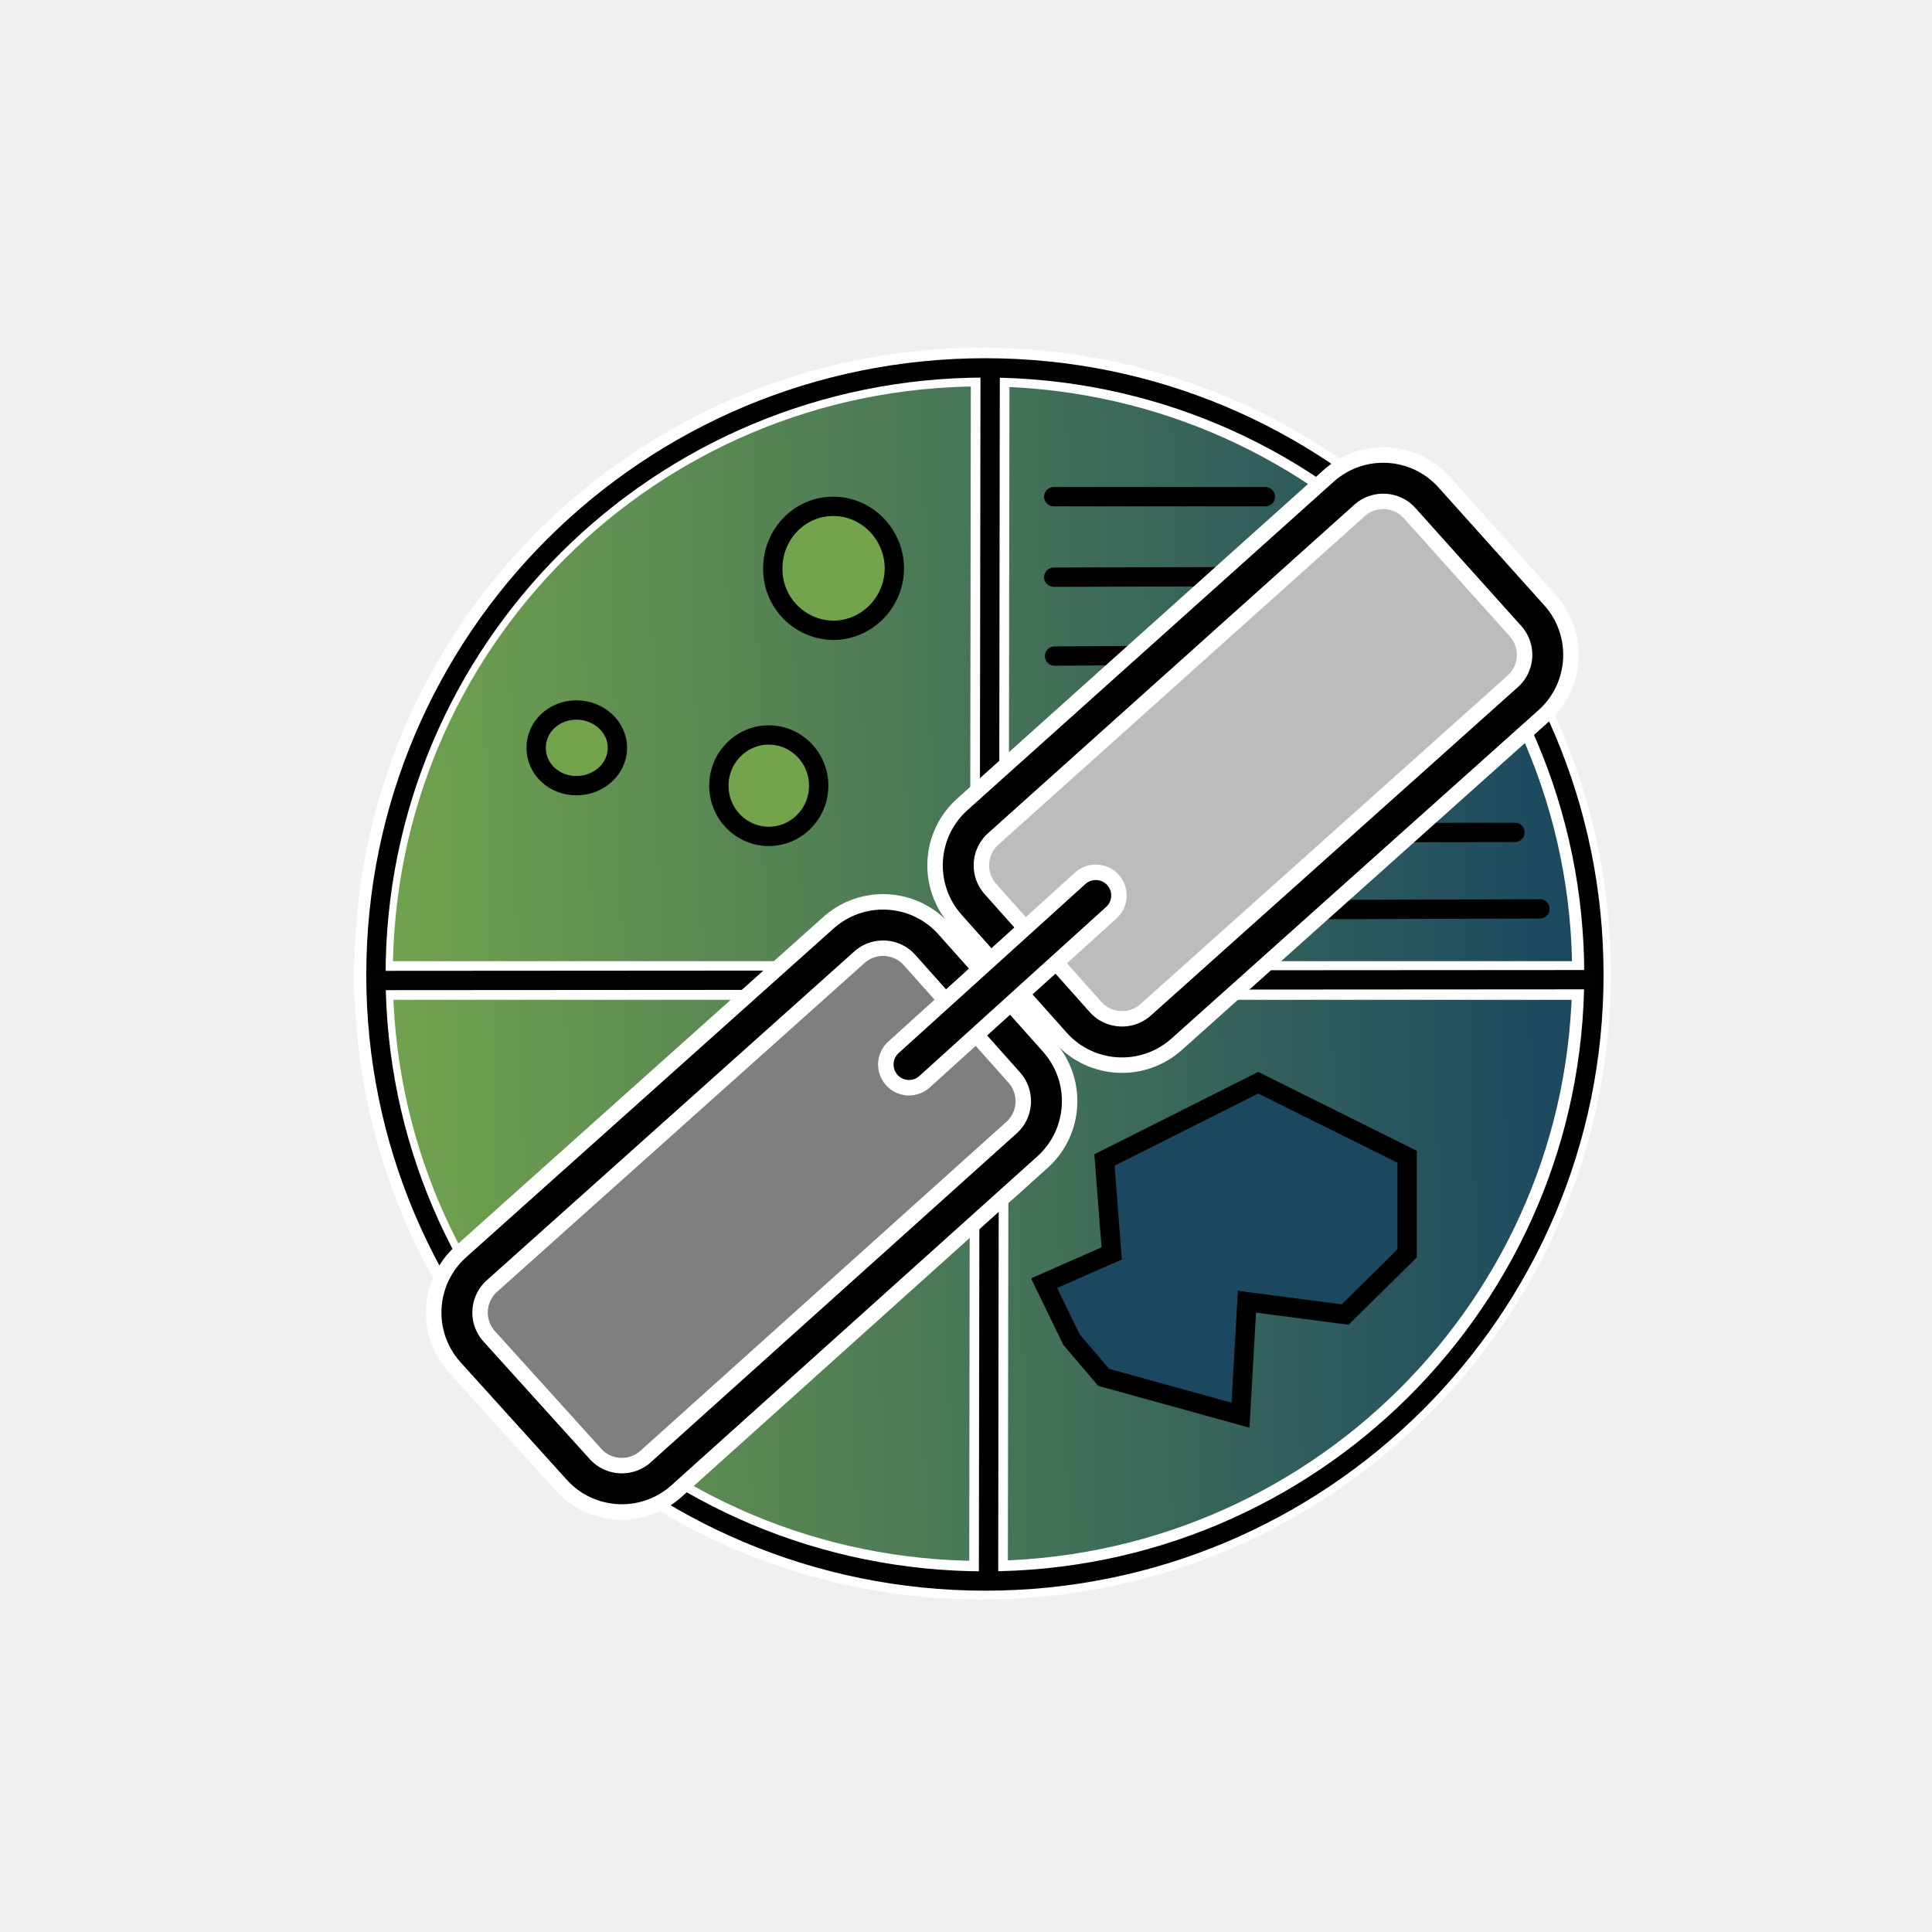
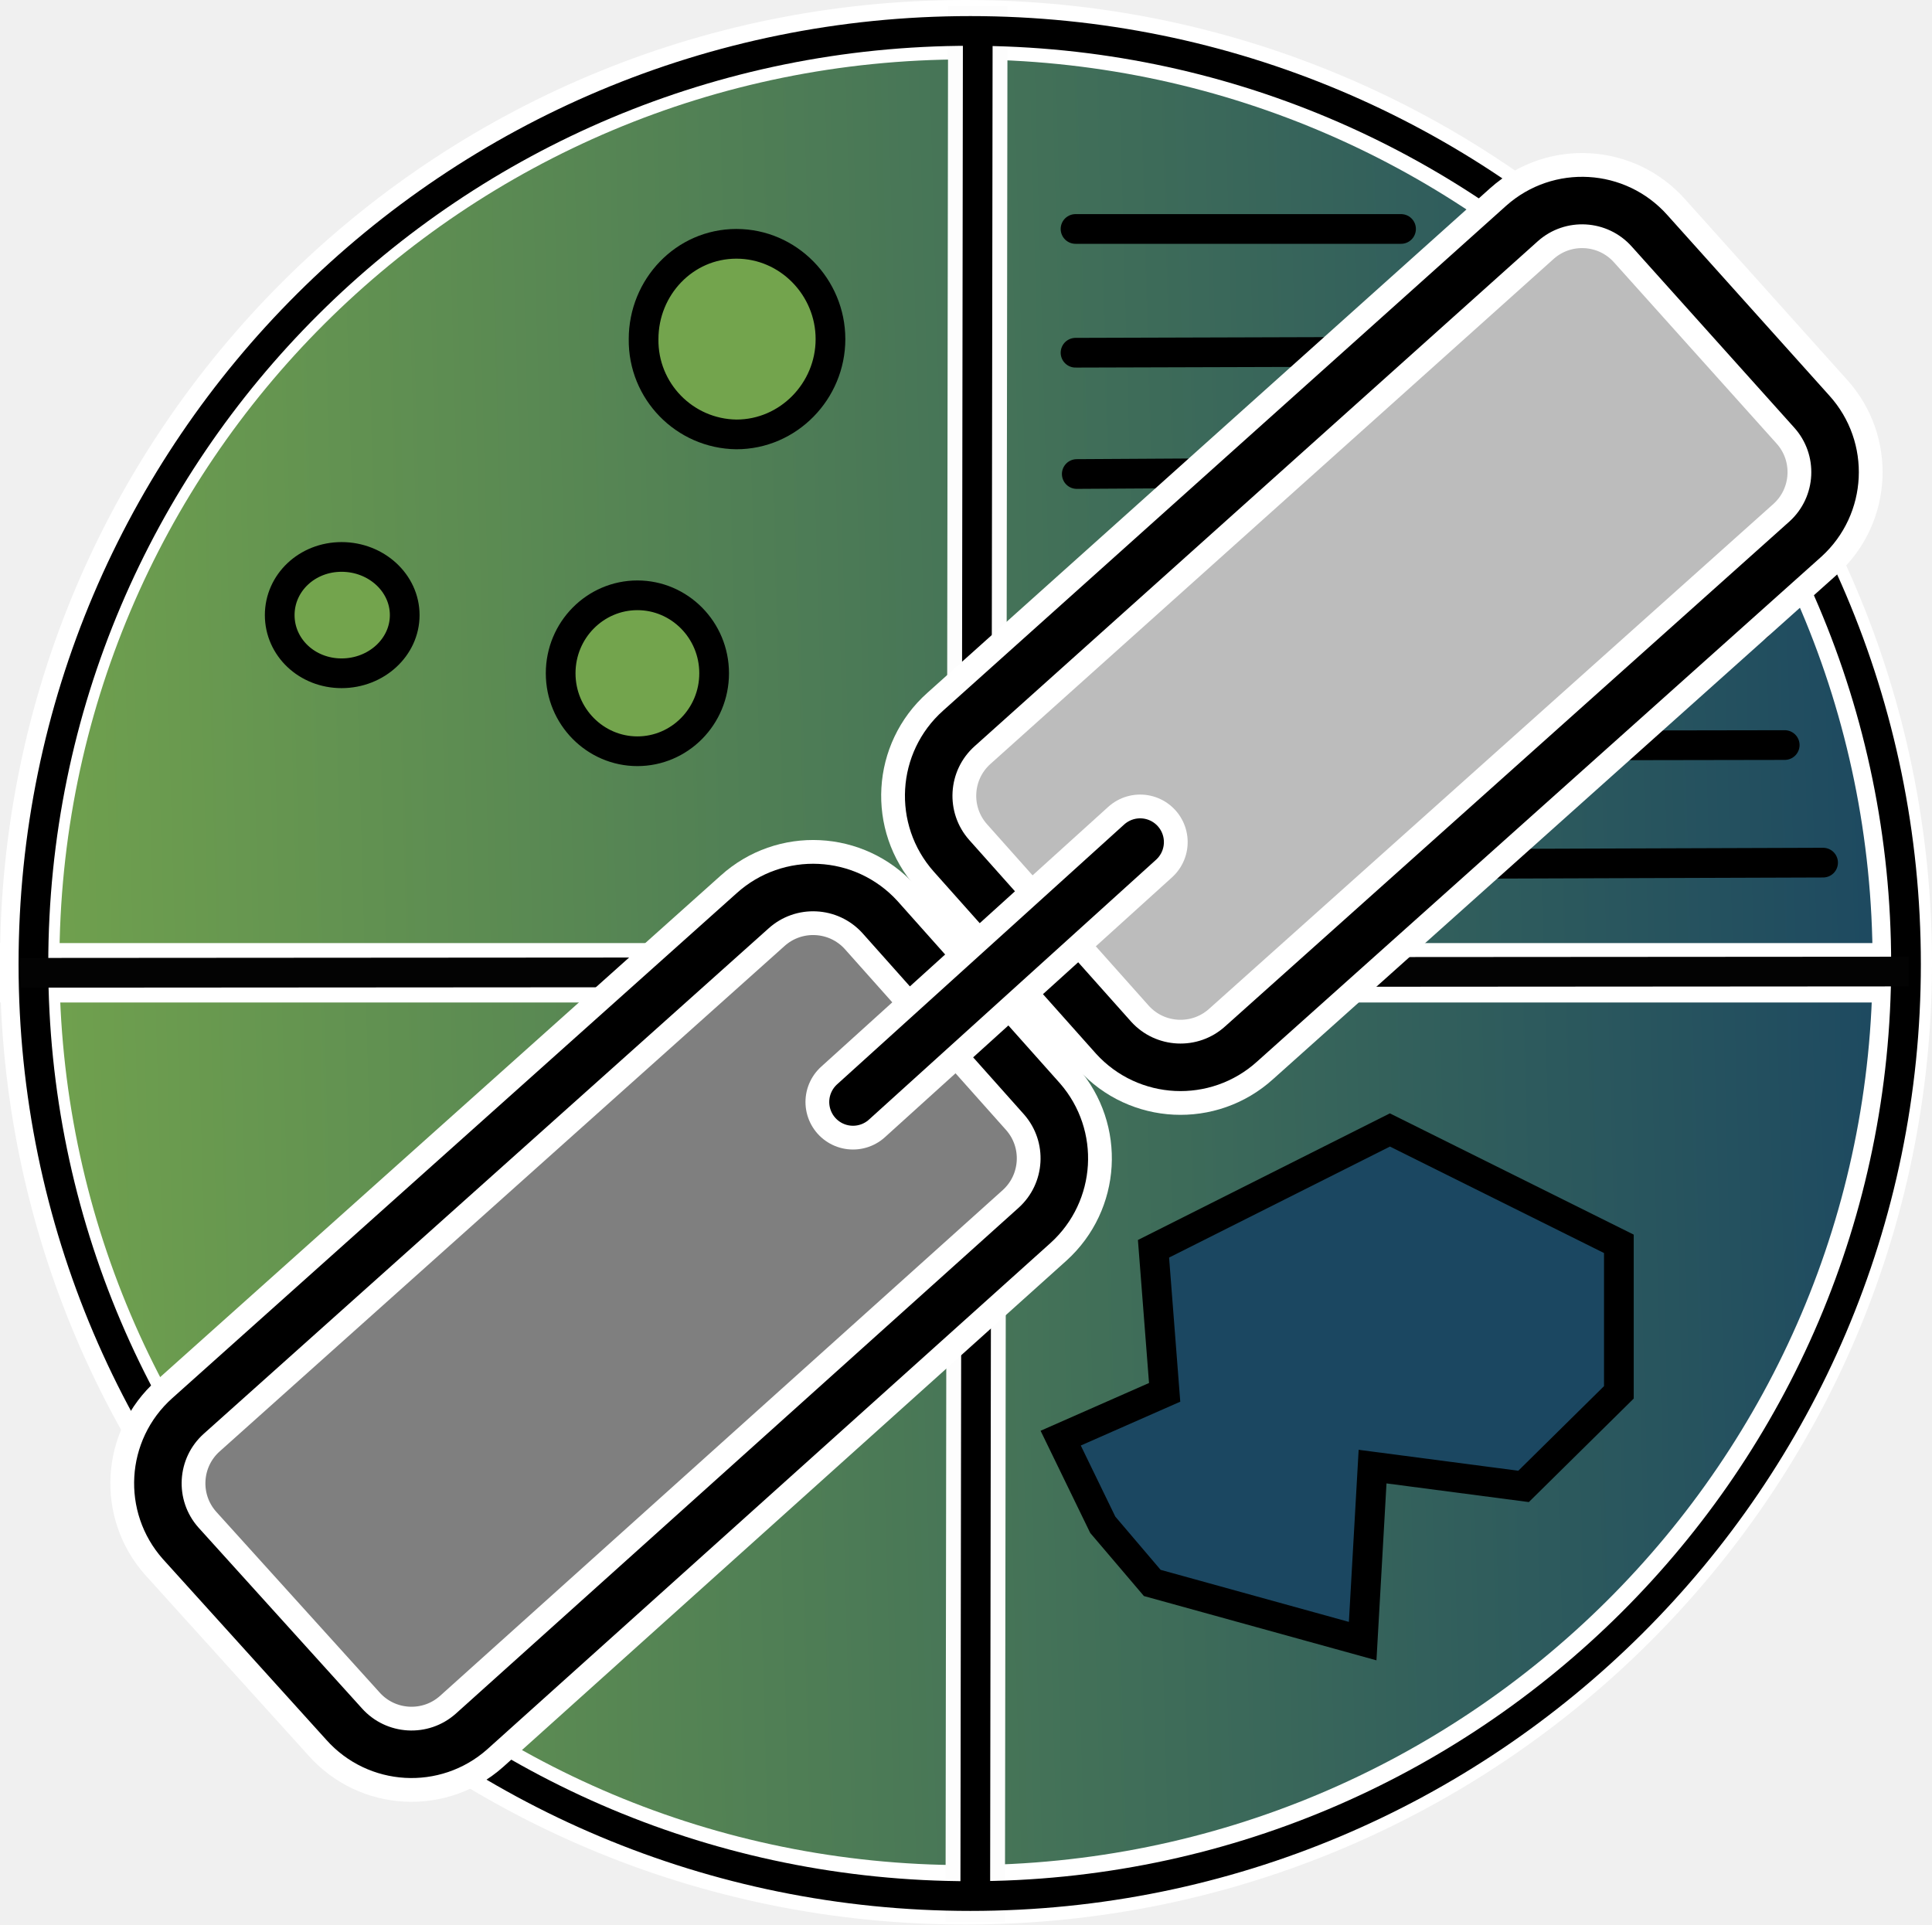
- <svg xmlns="http://www.w3.org/2000/svg" x="0%" y="0%" viewBox="0 0 24 24" xml:space="preserve">
-   <defs>
-     <linearGradient id="a" x1="-1.137%" y1="52.788%" x2="100%" y2="50%">
-       <stop offset="0%" style="stop-color:#73a44d;stop-opacity:1" />
-       <stop offset="100%" style="stop-color:#1b4761;stop-opacity:1" />
+ <svg xmlns="http://www.w3.org/2000/svg" x="0%" y="0%" viewBox="0 0 15.61 15.55" xml:space="preserve" version="1.1" id="svg18" width="15.61" height="15.55">
+   <defs id="defs2">
+     <linearGradient id="a" x1="4.214" y1="12.553" x2="19.972" y2="12.118" gradientTransform="matrix(1.001927,0,0,0.9980763,-4.4,-4.32)" gradientUnits="userSpaceOnUse">
+       <stop offset="0%" style="stop-color:#73a44d;stop-opacity:1" id="stop1" />
+       <stop offset="100%" style="stop-color:#1b4761;stop-opacity:1" id="stop2" />
    </linearGradient>
  </defs>
-   <path fill="url(#a)" stroke="#FFF" stroke-width=".48" stroke-linecap="square" d="M12.2 4.56c4.18 0 7.57 3.37 7.57 7.54 0 4.16-3.39 7.53-7.57 7.53s-7.56-3.37-7.56-7.53c0-4.17 3.38-7.54 7.56-7.54z" />
-   <path fill="none" stroke="#FDFDFD" stroke-width=".48" stroke-linecap="square" d="m12.3 4.61-.02 15" />
-   <path fill="none" stroke="#FFF" stroke-width=".48" stroke-linecap="square" d="M4.64 12.18h15.01" />
-   <path fill="none" stroke="#000" stroke-width=".24" stroke-linecap="square" d="M12.24 4.57c4.17 0 7.56 3.37 7.56 7.54 0 4.16-3.39 7.53-7.56 7.53-4.18 0-7.57-3.37-7.57-7.53 0-4.17 3.39-7.54 7.57-7.54z" />
-   <path fill="#339400" stroke="#000" stroke-width=".24" stroke-linecap="round" d="M13.09 6.17h2.63m-2.63 1 3.36-.01" />
-   <path fill="none" stroke="#030303" stroke-width=".24" stroke-linecap="square" d="m4.68 12.18 15.02-.01" />
-   <path fill="#339400" stroke="#000" stroke-width=".24" stroke-linecap="round" d="m13.1 8.15 3.36-.02m-3.3 1.13 5.44.12" />
-   <path fill="none" stroke="#000" stroke-width=".24" stroke-linecap="square" d="m12.3 4.61-.02 15" />
-   <path fill="#339400" stroke="#000" stroke-width=".24" stroke-linecap="round" d="m13.24 11.31 5.89-.02m-6.19-.94 5.88-.01" />
-   <path fill="#7F7F7F" stroke="#FFF" stroke-width=".768" stroke-linecap="square" d="m5.92 15.76 4.56-4.08a.73.73 0 0 1 1.03.05l1.31 1.47a.73.73 0 0 1-.06 1.02l-4.55 4.09a.73.73 0 0 1-1.03-.06l-1.32-1.46a.73.73 0 0 1 .06-1.03z" />
-   <path d="m12.148 10.205 4.55-4.08a.73.73 0 0 1 1.03.06l1.31 1.46a.73.73 0 0 1-.05 1.03l-4.56 4.08a.73.73 0 0 1-1.03-.05l-1.31-1.47a.73.73 0 0 1 .06-1.03z" style="fill:#bcbcbc;fill-opacity:1;fill-rule:nonzero;stroke:#fff;stroke-width:.768;stroke-linecap:square;stroke-linejoin:miter;stroke-opacity:1" />
-   <path fill="none" stroke="#000" stroke-width=".384" stroke-linecap="square" d="m5.92 15.76 4.56-4.08a.73.73 0 0 1 1.03.05l1.31 1.47a.73.73 0 0 1-.06 1.02l-4.55 4.09a.73.73 0 0 1-1.03-.06l-1.32-1.46a.73.73 0 0 1 .06-1.03z" />
-   <path d="m12.148 10.205 4.55-4.08a.73.73 0 0 1 1.03.06l1.31 1.46a.73.73 0 0 1-.05 1.03l-4.56 4.08a.73.73 0 0 1-1.03-.05l-1.31-1.47a.73.73 0 0 1 .06-1.03z" style="fill:#aeaeae;fill-opacity:0;fill-rule:nonzero;stroke:#000;stroke-width:.384;stroke-linecap:square;stroke-linejoin:miter;stroke-opacity:1" fill="none" />
-   <path d="m11.292 13.224 2.32-2.1" style="fill:#000;fill-opacity:0;fill-rule:nonzero;stroke:#fff;stroke-width:.768;stroke-linecap:round;stroke-linejoin:miter;stroke-opacity:1" fill="none" />
-   <path d="m11.292 13.224 2.32-2.1" style="fill:#000;fill-opacity:0;fill-rule:nonzero;stroke:#000;stroke-width:.384;stroke-linecap:round;stroke-linejoin:miter;stroke-opacity:1" fill="none" />
-   <path fill="#73A44D" stroke="#000" stroke-width=".24" stroke-linecap="round" d="M10.35 6.29c.42 0 .76.35.76.77 0 .42-.34.77-.76.77a.76.76 0 0 1-.75-.77c0-.42.33-.77.75-.77zm-.8 2.84c.34 0 .62.28.62.63s-.28.63-.62.63c-.34 0-.62-.28-.62-.63s.28-.63.62-.63zm-2.39-.31c.28 0 .51.21.51.47s-.23.47-.51.47-.5-.21-.5-.47.22-.47.5-.47z" />
-   <path fill="#1B4761" stroke="#000" stroke-width=".24" stroke-linecap="round" d="m13.72 14.41 1.91-.96 1.85.92v1.2l-.77.76-1.22-.16-.08 1.41-1.7-.47-.4-.47-.34-.7.84-.37-.09-1.16z" />
+   <path fill="url(#a)" stroke="#ffffff" stroke-width="0.48" stroke-linecap="square" d="m 7.8,0.24 c 4.18,0 7.57,3.37 7.57,7.54 0,4.16 -3.39,7.53 -7.57,7.53 C 3.62,15.31 0.24,11.94 0.24,7.78 0.24,3.61 3.62,0.24 7.8,0.24 Z" id="path2" style="fill:url(#a)" />
+   <path fill="none" stroke="#fdfdfd" stroke-width="0.48" stroke-linecap="square" d="M 7.9,0.29 7.88,15.29" id="path3" />
+   <path fill="none" stroke="#ffffff" stroke-width="0.48" stroke-linecap="square" d="M 0.24,7.86 H 15.25" id="path4" />
+   <path fill="none" stroke="#000000" stroke-width="0.24" stroke-linecap="square" d="m 7.84,0.25 c 4.17,0 7.56,3.37 7.56,7.54 0,4.16 -3.39,7.53 -7.56,7.53 C 3.66,15.32 0.27,11.95 0.27,7.79 0.27,3.62 3.66,0.25 7.84,0.25 Z" id="path5" />
+   <path fill="#339400" stroke="#000000" stroke-width="0.24" stroke-linecap="round" d="m 8.69,1.85 h 2.63 m -2.63,1 3.36,-0.01" id="path6" />
+   <path fill="none" stroke="#030303" stroke-width="0.24" stroke-linecap="square" d="M 0.28,7.86 15.3,7.85" id="path7" />
+   <path fill="#339400" stroke="#000000" stroke-width="0.24" stroke-linecap="round" d="M 8.7,3.83 12.06,3.81 M 8.76,4.94 14.2,5.06" id="path8" />
+   <path fill="none" stroke="#000000" stroke-width="0.24" stroke-linecap="square" d="M 7.9,0.29 7.88,15.29" id="path9" />
+   <path fill="#339400" stroke="#000000" stroke-width="0.24" stroke-linecap="round" d="M 8.84,6.99 14.73,6.97 M 8.54,6.03 14.42,6.02" id="path10" />
+   <path fill="#7f7f7f" stroke="#ffffff" stroke-width="0.768" stroke-linecap="square" d="M 1.52,11.44 6.08,7.36 A 0.73,0.73 0 0 1 7.11,7.41 L 8.42,8.88 A 0.73,0.73 0 0 1 8.36,9.9 L 3.81,13.99 A 0.73,0.73 0 0 1 2.78,13.93 L 1.46,12.47 a 0.73,0.73 0 0 1 0.06,-1.03 z" id="path11" />
+   <path d="m 7.748,5.885 4.55,-4.08 a 0.73,0.73 0 0 1 1.03,0.06 l 1.31,1.46 a 0.73,0.73 0 0 1 -0.05,1.03 l -4.56,4.08 a 0.73,0.73 0 0 1 -1.03,-0.05 l -1.31,-1.47 a 0.73,0.73 0 0 1 0.06,-1.03 z" style="fill:#bcbcbc;fill-opacity:1;fill-rule:nonzero;stroke:#ffffff;stroke-width:0.768;stroke-linecap:square;stroke-linejoin:miter;stroke-opacity:1" id="path12" />
+   <path fill="none" stroke="#000000" stroke-width="0.384" stroke-linecap="square" d="M 1.52,11.44 6.08,7.36 A 0.73,0.73 0 0 1 7.11,7.41 L 8.42,8.88 A 0.73,0.73 0 0 1 8.36,9.9 L 3.81,13.99 A 0.73,0.73 0 0 1 2.78,13.93 L 1.46,12.47 a 0.73,0.73 0 0 1 0.06,-1.03 z" id="path13" />
+   <path d="m 7.748,5.885 4.55,-4.08 a 0.73,0.73 0 0 1 1.03,0.06 l 1.31,1.46 a 0.73,0.73 0 0 1 -0.05,1.03 l -4.56,4.08 a 0.73,0.73 0 0 1 -1.03,-0.05 l -1.31,-1.47 a 0.73,0.73 0 0 1 0.06,-1.03 z" style="fill:#aeaeae;fill-opacity:0;fill-rule:nonzero;stroke:#000000;stroke-width:0.384;stroke-linecap:square;stroke-linejoin:miter;stroke-opacity:1" fill="none" id="path14" />
+   <path d="m 6.892,8.904 2.32,-2.1" style="fill:#000000;fill-opacity:0;fill-rule:nonzero;stroke:#ffffff;stroke-width:0.768;stroke-linecap:round;stroke-linejoin:miter;stroke-opacity:1" fill="none" id="path15" />
+   <path d="m 6.892,8.904 2.32,-2.1" style="fill:#000000;fill-opacity:0;fill-rule:nonzero;stroke:#000000;stroke-width:0.384;stroke-linecap:round;stroke-linejoin:miter;stroke-opacity:1" fill="none" id="path16" />
+   <path fill="#73a44d" stroke="#000000" stroke-width="0.24" stroke-linecap="round" d="m 5.95,1.97 c 0.42,0 0.76,0.35 0.76,0.77 0,0.42 -0.34,0.77 -0.76,0.77 A 0.76,0.76 0 0 1 5.2,2.74 C 5.2,2.32 5.53,1.97 5.95,1.97 Z m -0.8,2.84 c 0.34,0 0.62,0.28 0.62,0.63 0,0.35 -0.28,0.63 -0.62,0.63 C 4.81,6.07 4.53,5.79 4.53,5.44 4.53,5.09 4.81,4.81 5.15,4.81 Z M 2.76,4.5 c 0.28,0 0.51,0.21 0.51,0.47 0,0.26 -0.23,0.47 -0.51,0.47 -0.28,0 -0.5,-0.21 -0.5,-0.47 0,-0.26 0.22,-0.47 0.5,-0.47 z" id="path17" />
+   <path fill="#1b4761" stroke="#000000" stroke-width="0.24" stroke-linecap="round" d="m 9.32,10.09 1.91,-0.96 1.85,0.92 v 1.2 l -0.77,0.76 -1.22,-0.16 -0.08,1.41 -1.7,-0.47 -0.4,-0.47 -0.34,-0.7 0.84,-0.37 z" id="path18" />
</svg>
